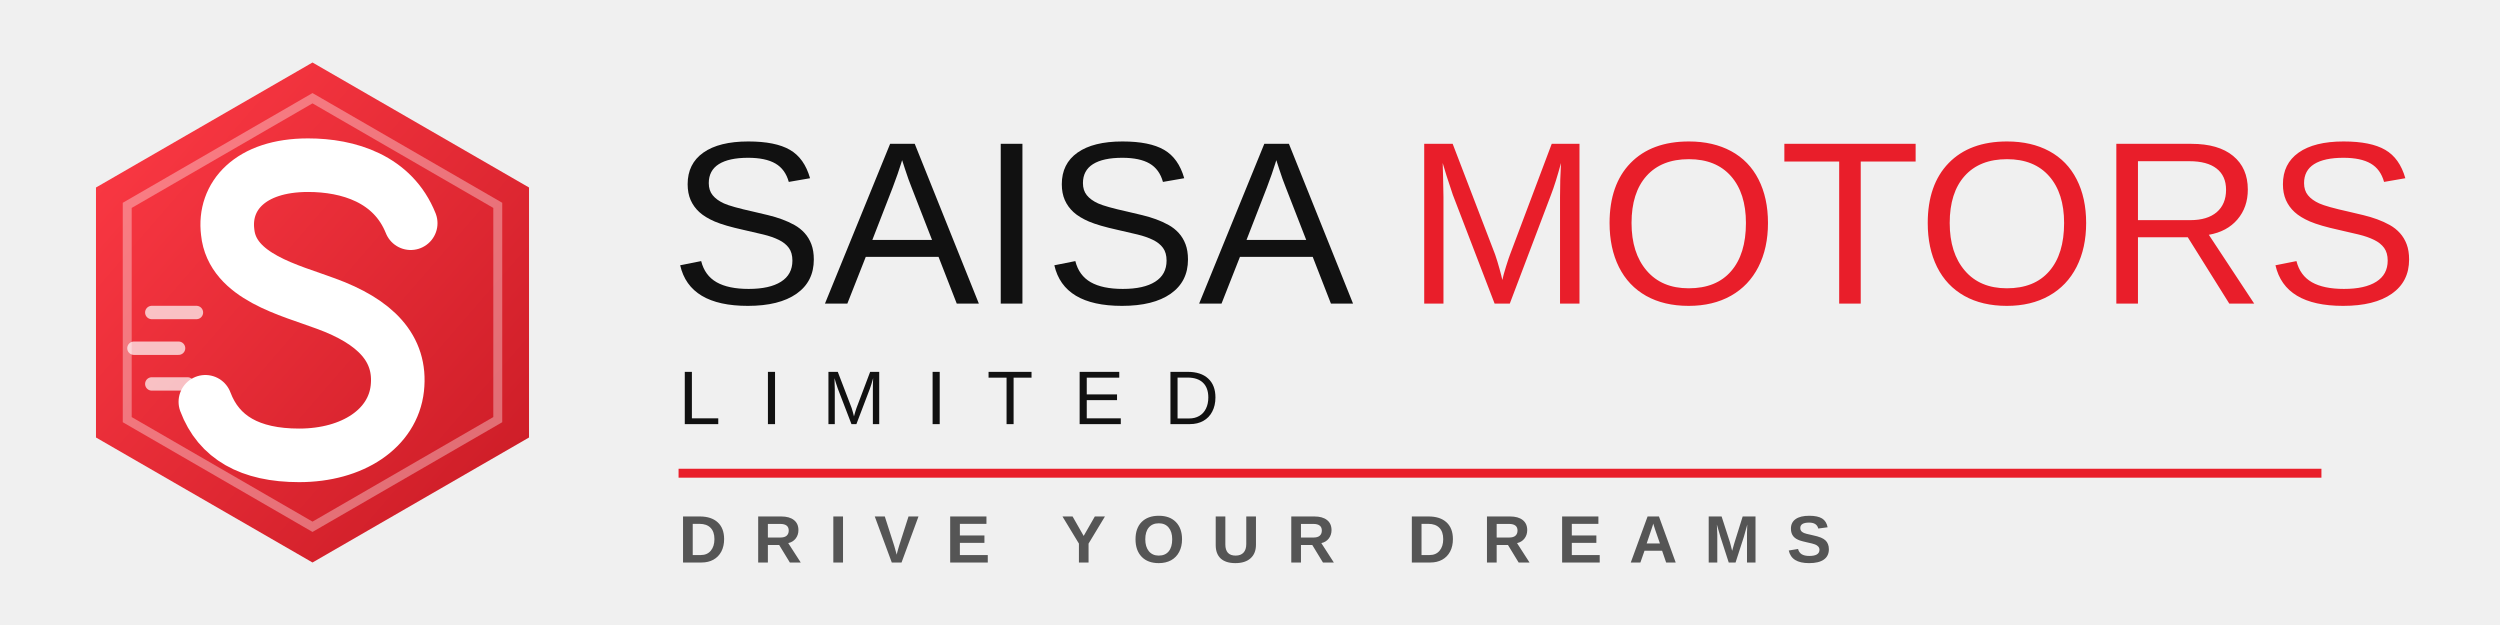
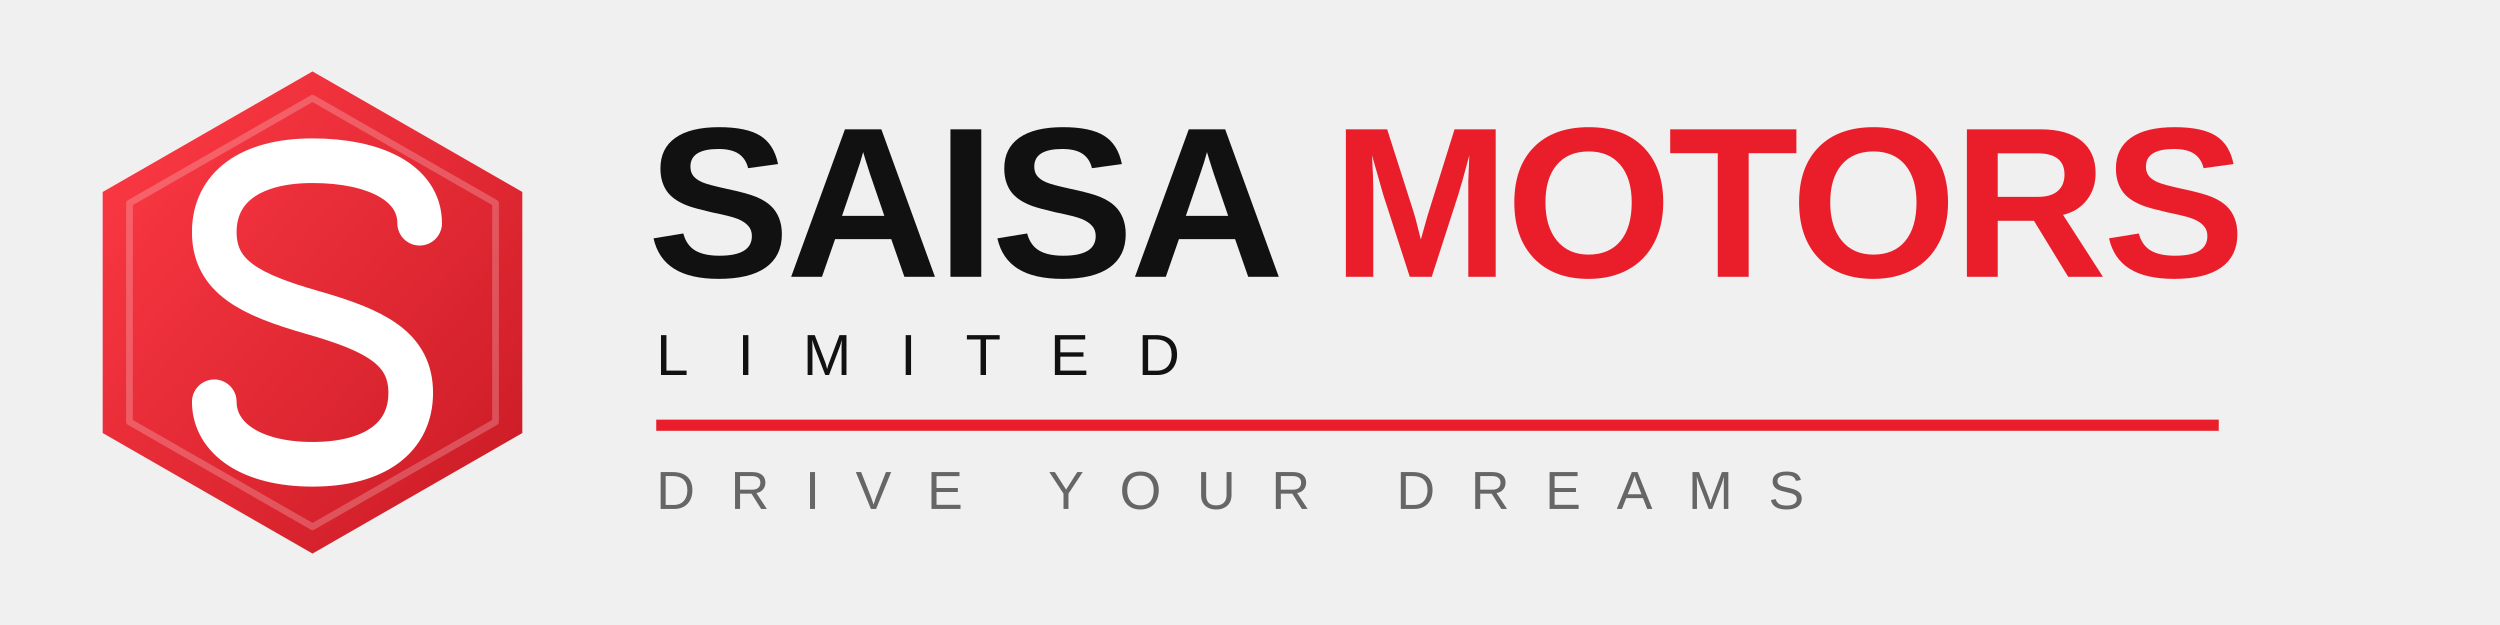
<svg xmlns="http://www.w3.org/2000/svg" viewBox="0 0 560 140" width="560" height="140" role="img" aria-label="Saisa Motors Limited - Drive your dreams">
+   <defs>
+     <linearGradient id="badgeGrad" x1="0" y1="0" x2="1" y2="1">
+       <stop offset="0" stop-color="#ff3b46" />
+       <stop offset="1" stop-color="#c81a24" />
+     </linearGradient>
+   </defs>
  <g transform="translate(10,10)">
-     <defs>
-       <linearGradient id="g" x1="0" y1="0" x2="1" y2="1">
-         <stop offset="0" stop-color="#ff3b46" />
-         <stop offset="1" stop-color="#c81a24" />
-       </linearGradient>
-     </defs>
-     <polygon points="60,4 108.5,32 108.5,88 60,116 11.5,88 11.5,32" fill="url(#g)" />
-     <polygon points="60,12 101.5,36 101.5,84 60,108 18.5,84 18.5,36" fill="none" stroke="#fff" stroke-opacity=".35" stroke-width="2" />
-     <path d="M82 40C78 30 68 27 59 27C46 27 40 34 41 42C42 52 55 55 63 58C74 62 80 68 79 77C78 86 69 92 57 92C46 92 39 88 36 80" fill="none" stroke="#fff" stroke-width="12" stroke-linecap="round" stroke-linejoin="round" />
-     <path d="M24 60H34M20 68H30M24 76H32" stroke="#fff" stroke-opacity=".7" stroke-width="3" stroke-linecap="round" />
+     <polygon points="60,6 107,33 107,87 60,114 13,87 13,33" fill="url(#badgeGrad)" />
+     <polygon points="60,12 101,35.5 101,84.5 60,108 19,84.5 19,35.5" fill="none" stroke="#fff" stroke-opacity="0.22" stroke-width="1.5" stroke-linejoin="round" />
+     <path d="M84 40C84 31 74 26 60 26C46 26 38 32 38 42C38 52 46 56 60 60C74 64 82 68 82 78C82 88 74 94 60 94C46 94 38 88 38 80" fill="none" stroke="#fff" stroke-width="10" stroke-linecap="round" stroke-linejoin="round" />
  </g>
-   <text x="150" y="68" font-family="'Paytone One','Arial Rounded MT Bold',Arial,sans-serif" font-size="52" fill="#111111">SAISA <tspan fill="#e91e2a">MOTORS</tspan>
+   <text x="145" y="62" font-family="Arial, Helvetica, sans-serif" font-size="48" font-weight="bold" letter-spacing="-1" fill="#111111">SAISA <tspan fill="#e91e2a">MOTORS</tspan>
  </text>
-   <text x="152" y="95" font-family="'Paytone One',Arial,sans-serif" font-size="17" letter-spacing="9" fill="#111111">LIMITED</text>
-   <rect x="152" y="105" width="368" height="2" fill="#e91e2a" />
-   <text x="152" y="126" font-family="Nunito,Arial,sans-serif" font-weight="600" font-size="15" letter-spacing="6" fill="#555555">DRIVE YOUR DREAMS</text>
+   <text x="147" y="84" font-family="Arial, Helvetica, sans-serif" font-size="13" font-weight="normal" letter-spacing="11" fill="#111111">LIMITED</text>
+   <rect x="147" y="94" width="350" height="2.5" fill="#e91e2a" />
+   <text x="147" y="114" font-family="Arial, Helvetica, sans-serif" font-size="12" font-weight="normal" letter-spacing="8" fill="#666666">DRIVE YOUR DREAMS</text>
</svg>
